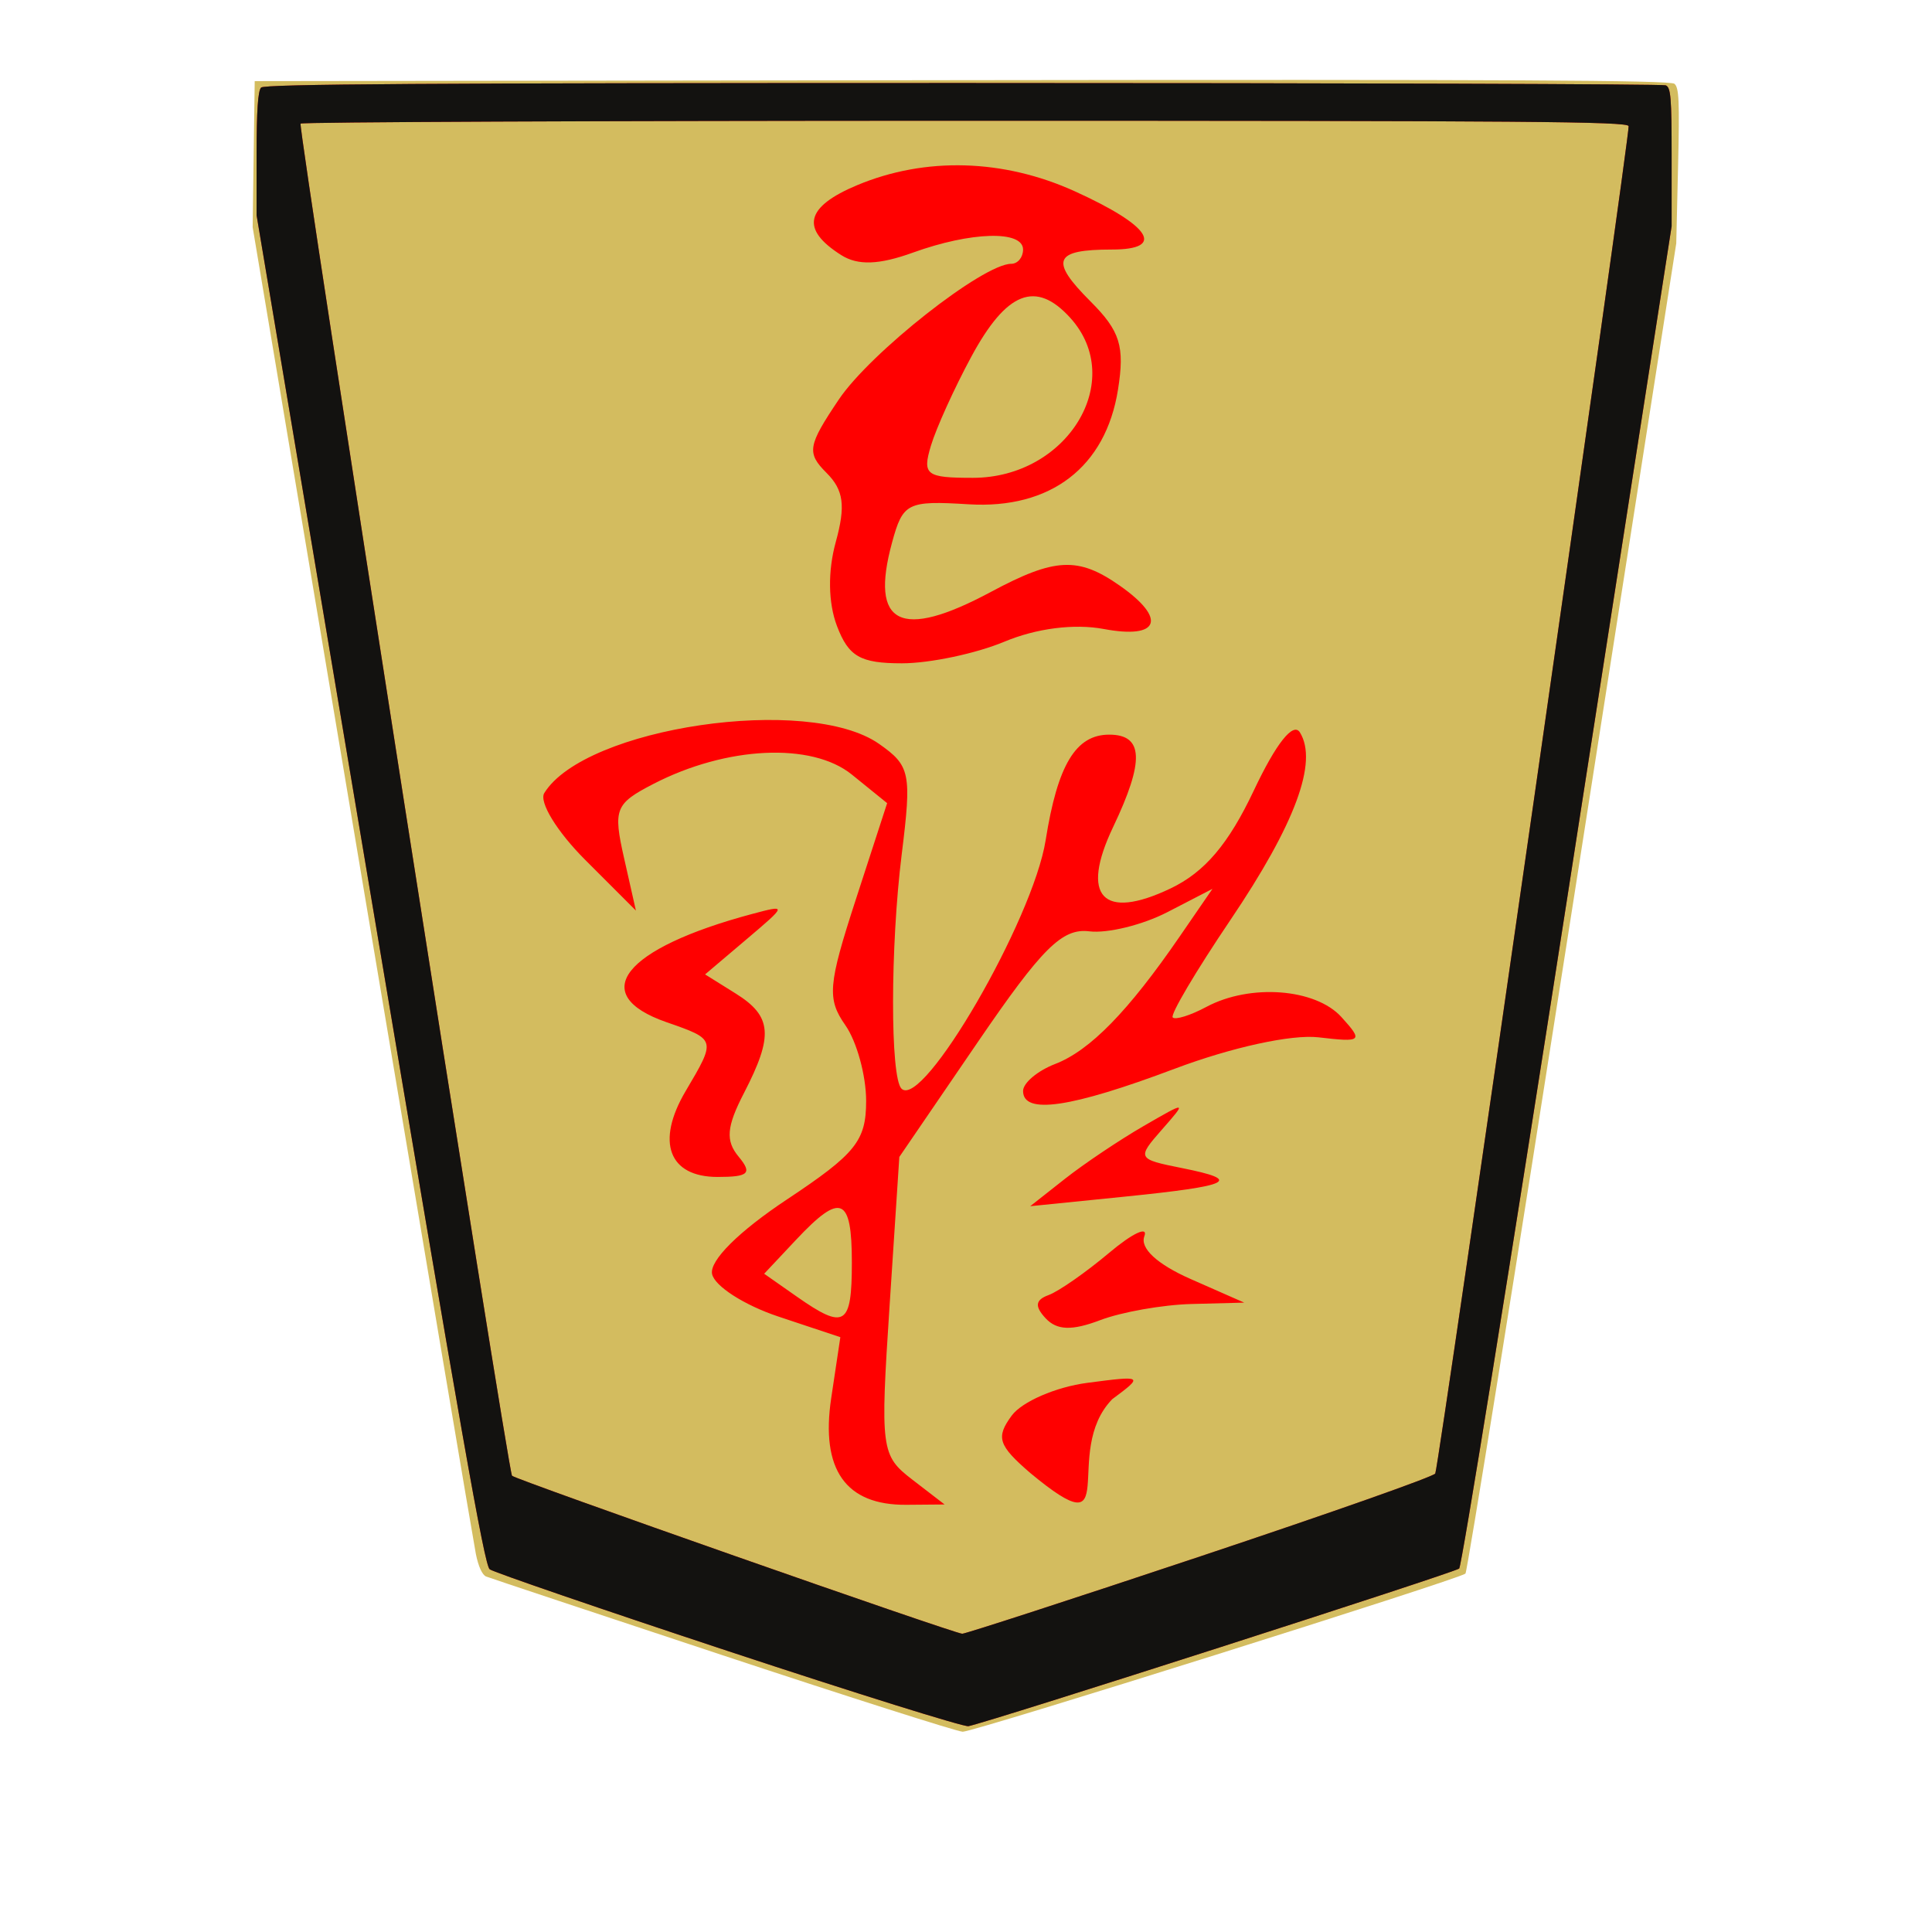
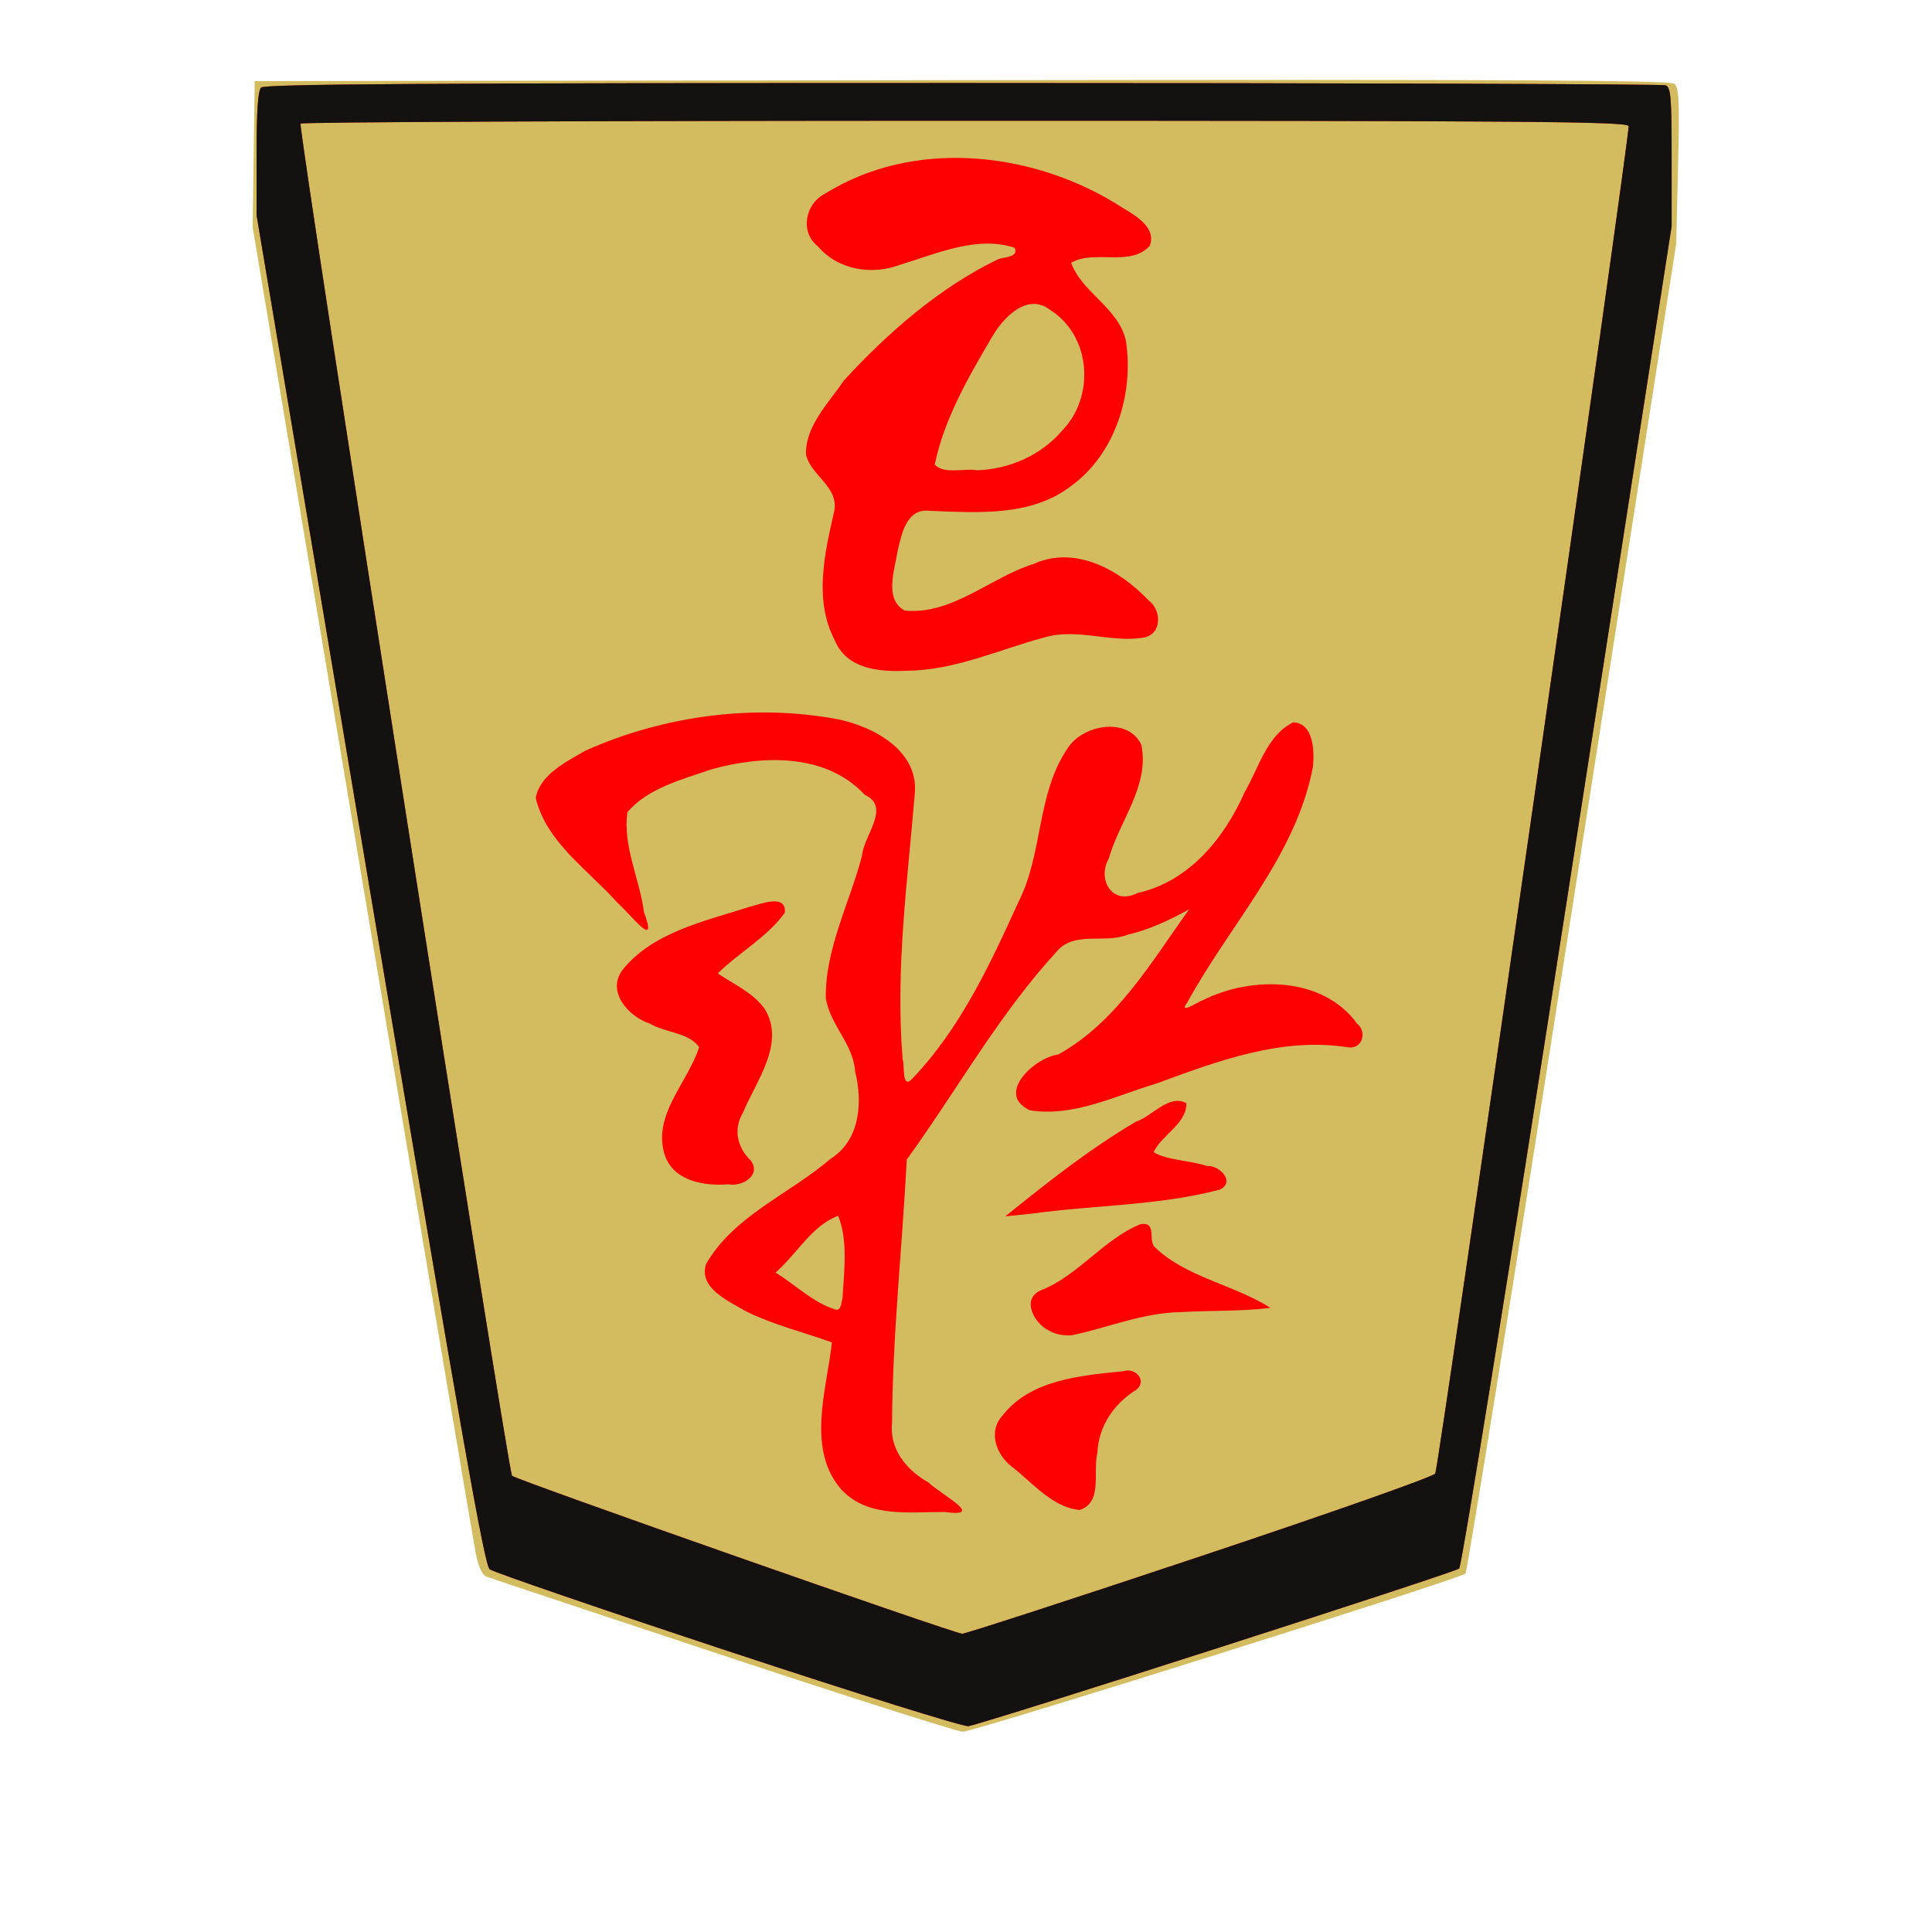
<svg xmlns="http://www.w3.org/2000/svg" id="svg2" version="1.1" width="512" height="512">
  <defs id="defs6" />
  <g id="g3301">
    <path style="fill:#d3bc5f" d="m 191.5,438.66 c -33.55,-11.108 -61.75,-20.497 -62.666,-20.864 -1.034,-0.415 -2.068,-2.685 -2.726,-5.982 -0.583,-2.923 -14.131,-83.23 -30.106,-178.46 L 66.956,60.207 67.228,40.853 67.5,21.5 254.894,21.247 c 145.131,-0.196 187.722,0.019 188.848,0.954 1.215,1.008 1.374,4.579 0.968,21.753 L 444.225,64.5 416.724,240.338 c -15.125,96.711 -27.888,176.217 -28.362,176.68 -1.45,1.415 -130.433,41.987 -133.238,41.91 -1.443,-0.04 -30.074,-9.16 -63.624,-20.268 z" id="path2993" />
    <g transform="matrix(-1,0,0,-1,-116.6902,482.844)" id="g3246">
-       <path style="fill:#ff0000" d="m -401.526,432.148 c -20.171,-9.16 -24.167,-15.435 -9.827,-15.435 15.392,0 16.568,-2.847 5.674,-13.741 -7.867,-7.867 -9.121,-11.892 -7.289,-23.403 3.266,-20.52 17.853,-31.704 39.606,-30.366 16.228,0.998 17.395,0.414 20.271,-10.144 5.947,-21.829 -2.236,-25.923 -26.173,-13.093 -16.986,9.104 -23.141,9.406 -34.176,1.676 -12.543,-8.786 -10.529,-14.26 4.229,-11.491 7.824,1.468 17.852,0.189 26.346,-3.36 7.543,-3.152 19.766,-5.73 27.163,-5.73 11.017,0 14.127,1.784 17.2,9.866 2.344,6.165 2.464,14.527 0.321,22.291 -2.648,9.592 -2.091,13.764 2.446,18.301 5.314,5.314 5.003,7.175 -3.25,19.453 -8.361,12.438 -38.251,35.961 -45.695,35.961 -1.723,0 -3.133,1.702 -3.133,3.781 0,5.145 13.776,4.758 29.203,-0.82 8.958,-3.239 14.567,-3.439 18.949,-0.675 10.934,6.897 9.595,12.794 -4.215,18.564 -18.045,7.54 -38.74,6.953 -57.65,-1.634 z m 27.431,-43.836 c 4.482,-8.295 9.298,-18.911 10.703,-23.59 2.32,-7.724 1.298,-8.508 -11.105,-8.508 -25.067,0 -40.815,25.83 -25.838,42.38 9.114,10.071 16.89,7.024 26.24,-10.282 z m -87.093,-99.578 c -4.84,-7.832 1.255,-24.27 18.429,-49.698 9.116,-13.498 15.996,-25.121 15.287,-25.829 -0.708,-0.708 -4.724,0.552 -8.925,2.8 -11.592,6.204 -28.918,4.896 -35.794,-2.702 -5.805,-6.415 -5.47,-6.711 6.071,-5.364 7.126,0.832 23.022,-2.641 38.148,-8.335 27.535,-10.364 40.156,-12.214 40.156,-5.886 0,2.131 -3.828,5.354 -8.508,7.161 -9.226,3.564 -19.353,13.929 -32.983,33.757 l -8.698,12.653 11.929,-6.169 c 6.561,-3.393 15.877,-5.684 20.702,-5.091 7.196,0.884 12.512,-4.395 29.562,-29.355 l 20.789,-30.432 2.585,-39.445 c 2.493,-38.042 2.28,-39.68 -5.999,-46.051 l -8.584,-6.607 10.128,-0.084 c 16.099,-0.134 22.765,9.326 19.923,28.274 l -2.421,16.142 16.434,5.476 c 9.039,3.012 16.941,8.093 17.562,11.291 0.687,3.538 -7.084,11.265 -19.851,19.74 -18.234,12.103 -20.979,15.52 -20.979,26.116 0,6.705 2.478,15.728 5.506,20.051 4.901,6.997 4.595,10.663 -2.784,33.357 l -8.29,25.497 9.357,7.576 c 10.622,8.601 33.232,7.528 52.617,-2.496 10.112,-5.229 10.674,-6.649 7.754,-19.594 l -3.148,-13.956 13.452,13.452 c 7.461,7.461 12.284,15.341 10.83,17.694 -10.786,17.452 -69.985,26.154 -88.709,13.04 -8.291,-5.808 -8.689,-7.747 -6.01,-29.304 3.03,-24.379 3.061,-59.068 0.056,-62.073 -5.639,-5.639 -34.853,44.71 -38.205,65.843 -3.167,19.969 -7.985,27.972 -16.838,27.972 -9.111,0 -9.406,-6.942 -1.039,-24.487 8.784,-18.421 2.775,-24.855 -15.205,-16.281 -9.048,4.315 -15.364,11.741 -22.086,25.968 -5.92,12.529 -10.457,18.238 -12.224,15.38 z m 133.489,-134.402 8.497,-9.045 -8.68,-6.079 c -12.684,-8.884 -14.559,-7.719 -14.559,9.045 0,17.459 2.919,18.663 14.741,6.079 z m 13.214,79.554 10.94,-9.27 -8.105,-5.061 c -9.652,-6.028 -10.078,-11.145 -2.195,-26.388 4.608,-8.91 4.922,-12.617 1.428,-16.827 -3.692,-4.449 -2.714,-5.4 5.553,-5.4 12.961,0 16.422,9.29 8.473,22.746 -8.117,13.741 -8.139,13.663 5.105,18.279 21.061,7.342 11.414,19.529 -22.687,28.66 -9.333,2.499 -9.314,2.414 1.488,-6.739 z m -110.061,-50.474 c 6.596,-7.517 6.474,-7.749 -5.33,-10.109 -16.31,-3.262 -13.374,-4.698 15.594,-7.629 l 24.577,-2.486 -9.203,7.252 c -5.062,3.989 -14.42,10.27 -20.796,13.959 -11.578,6.698 -11.585,6.697 -4.842,-0.987 z m 4.591,-28.194 c 1.201,-3.174 -3.397,-7.418 -12.273,-11.329 l -14.193,-6.254 13.933,-0.363 c 7.663,-0.2 18.575,-2.128 24.248,-4.285 7.449,-2.832 11.457,-2.701 14.425,0.473 2.979,3.184 2.771,4.884 -0.755,6.174 -2.676,0.979 -9.915,6.028 -16.085,11.22 -6.17,5.192 -10.355,7.156 -9.299,4.365 z m 8.509,-43.171 c 13.776,-14.196 -3.586,-40.55 21.719,-19.567 8.504,7.343 9.178,9.425 4.925,15.211 -2.71,3.687 -11.727,7.595 -20.039,8.685 -14.844,1.946 -14.961,1.869 -6.605,-4.329 z" id="path3244" />
+       <path style="fill:#ff0000" d="m -367.062,82.156 c -11.081,-1.566 0.936,4.584 4.368,7.852 5.765,3.258 10.346,8.778 9.6,15.773 -0.139,23.301 -2.688,46.521 -3.906,69.781 -13.193,18.197 -24.314,38.29 -39.469,54.812 -4.762,6.023 -12.793,2.229 -19.094,4.781 -5.776,1.309 -11.109,3.876 -16.281,6.719 10.036,-13.933 19.219,-29.908 34.688,-38.469 6.283,-0.809 16.841,-10.533 7.5,-14.812 -11.504,-1.838 -22.729,3.887 -33.538,7.115 -16.181,5.947 -33.242,12.379 -50.774,9.573 -3.759,-0.52 -5.121,4.113 -2.344,6.312 9.139,12.602 28.03,12.601 40.844,6.188 1.279,-0.393 6.69,-4.027 4.125,-0.594 -11.261,20.656 -28.784,38.733 -33.283,62.398 -0.409,4.056 -0.257,11.664 5.221,11.821 6.998,-3.363 9.153,-12.191 12.875,-18.5 5.39,-12.257 14.815,-23.74 28.406,-26.719 6.723,-3.43 10.781,3.626 7.562,9.219 -2.78,9.915 -10.859,19.216 -8.594,30.062 3.592,7.604 15.774,5.292 19.625,-1.062 8.174,-12.078 6.39,-27.797 12.969,-40.656 7.536,-16.577 15.415,-33.518 28.125,-46.781 2.853,-3.03 1.942,3.675 2.531,5.125 1.969,23.56 -1.267,47.076 -3.219,70.5 -1.011,11.372 10.957,17.718 20.469,19.656 22.311,4.152 46.122,0.901 66.781,-8.312 5.053,-2.942 11.987,-6.25 13.219,-12.531 -2.749,-11.738 -13.94,-19.112 -21.598,-27.732 -3.713,-3.279 -10.966,-12.998 -7.1,-2.575 1.135,8.833 5.692,17.576 4.386,26.525 -5.497,6.427 -14.57,8.649 -22.281,11.344 -13.454,3.725 -30.249,4.368 -40.599,-6.747 -7.067,-3.243 0.287,-10.759 0.73,-16.227 3.262,-12.401 9.714,-24.513 9.588,-37.495 -0.96,-7.123 -7.35,-12.306 -7.781,-19.656 -2.05,-8.114 -1.292,-18.206 6.438,-23.031 10.883,-9.369 25.708,-15.116 33.062,-27.938 2.087,-6.375 -5.964,-9.824 -10.312,-12.406 -7.302,-3.69 -15.34,-5.606 -23.031,-8.375 1.365,-12.587 6.905,-28.359 -2.625,-39.125 -7.003,-7.438 -18.114,-5.776 -27.281,-5.812 z m -35.719,0.531 c -6.264,1.911 -3.455,10.31 -4.733,15.15 -0.303,7.116 -4.401,13.031 -10.329,16.725 -2.961,2.379 0.264,5.939 3.344,4.906 11.176,-1.123 24.705,-2.18 32.125,-11.75 3.994,-4.335 1.587,-10.631 -2.685,-13.729 -5.291,-4.136 -10.623,-10.663 -17.721,-11.303 z m 1.938,46.312 c -9.465,2.009 -18.851,5.981 -28.781,6.125 -7.914,0.471 -15.868,0.144 -23.75,1.125 9.716,6.19 22.551,8.135 30.781,16.219 1.62,1.979 -0.699,6.612 3.625,5.969 9.86,-3.963 16.617,-13.778 26.594,-17.594 5.121,-2.395 1.499,-8.845 -2.281,-10.594 -1.85,-1.117 -4.045,-1.421 -6.188,-1.25 z m 62.562,6.75 c 6.046,1.769 10.688,6.591 16.062,9.844 -5.546,4.818 -9.65,12.479 -16.594,15.062 -2.677,-6.631 -1.534,-14.777 -1.156,-21.844 0.352,-0.938 0.234,-3.148 1.688,-3.062 z m -51.625,25.438 c -16.604,2.313 -33.785,2.122 -50,6.375 -4.311,1.971 -0.004,6.558 3.344,6.281 4.408,1.513 10.753,1.497 14.156,3.688 -2.258,4.643 -8.782,7.508 -8.688,12.969 4.63,2.484 9.065,-3.49 13.299,-4.883 12.348,-7.224 23.531,-16.14 34.701,-25.117 -2.271,0.229 -4.542,0.458 -6.812,0.688 z m 80.188,7.812 c -3.618,-0.749 -8.856,2.391 -5.906,6.312 3.495,3.374 4.69,8.228 2.062,12.625 -3.459,8.368 -11.556,18.658 -5.625,27.75 3.097,4.191 8.042,6.326 12.281,9.188 -5.671,5.602 -13.201,9.653 -17.781,16.125 -0.367,5.166 6.512,2.183 9.25,1.562 11.856,-3.836 25.771,-6.671 33.875,-16.875 4.137,-5.817 -1.794,-12.3 -7.312,-14.094 -3.997,-2.426 -10.351,-2.334 -13.094,-6.25 2.906,-9.314 12.641,-18.134 9.031,-28.844 -2.479,-6.737 -10.493,-8.022 -16.781,-7.5 z m -47.469,136.094 c -12.68,0.15 -24.307,5.615 -36.125,8.781 -8.77,2.662 -17.686,-1.466 -26.469,0 -4.886,0.851 -4.801,7.31 -1.281,9.875 7.501,7.968 19.343,14.652 30.344,9.688 11.5,-3.551 21.625,-13.596 34.219,-12.406 5.559,2.872 2.7,10.878 1.969,15.594 -1.041,4.464 -2.287,11.583 -8.5,10.844 -12.747,-0.474 -26.925,-1.623 -37.625,6.656 -11.661,8.528 -16.58,24.478 -14.406,38.438 1.941,8.708 11.691,12.787 14.5,20.625 -6.13,3.648 -15.65,-1.231 -20.844,4.531 -2.038,5.662 5.556,8.808 9.25,11.344 22.767,13.775 53.55,16.945 76.75,2.5 5.291,-2.601 6.831,-10.186 2,-13.969 -5.381,-6.373 -14.42,-7.752 -21.996,-4.864 -9.556,2.879 -20.168,7.732 -30.16,4.457 -1.219,-2.494 2.709,-2.467 4.281,-3 15.674,-7.561 29.182,-19.412 40.938,-32.156 3.999,-5.984 10.244,-11.984 10.062,-19.656 -1.334,-5.728 -9.04,-8.607 -7.406,-15.375 2.507,-10.961 5.302,-23.226 -0.188,-33.75 -3.157,-7.852 -11.994,-8.512 -19.312,-8.156 z m -18.375,53.125 c 3.355,0.586 8.746,-1.143 11.156,1.5 -2.515,12.226 -9.085,23.446 -15.362,34.148 -2.973,4.957 -9.24,11.503 -15.263,6.821 -10.899,-6.934 -11.88,-23.052 -3.094,-32 5.555,-6.553 14.137,-10.237 22.562,-10.469 z" id="path3244" />
    </g>
    <path style="fill:#f21914" d="m 193,437.572 c -33.825,-11.179 -62.279,-20.944 -63.232,-21.699 -1.397,-1.108 -7.527,-35.88 -31.75,-180.098 L 68,57.05 68,40.725 C 68,29.361 68.365,24.035 69.2,23.2 70.125,22.275 112.782,22 255.118,22 c 101.595,0 185.43,0.273 186.3,0.607 C 442.781,23.13 443,25.755 443,41.58 l 0,18.366 -27.552,177.277 c -15.571,100.187 -28.073,177.791 -28.75,178.459 -1.029,1.016 -124.107,40.549 -130.05,41.773 C 255.466,457.699 226.825,448.751 193,437.572 z m 125.171,-25.141 c 34.9,-11.644 61.897,-21.166 62.192,-21.935 1.117,-2.911 51.75,-355.76 51.24,-357.087 C 431.141,32.204 405.624,32 255.59,32 159.081,32 79.908,32.34 79.651,32.756 78.929,33.924 134.621,390.021 135.693,391.093 c 1.098,1.098 117.065,41.791 119.307,41.865 0.825,0.027 29.252,-9.21 63.171,-20.526 z" id="path2991" />
    <path style="fill:#131210" d="m 193,437.572 c -33.825,-11.179 -62.279,-20.944 -63.232,-21.699 -1.397,-1.108 -7.527,-35.88 -31.75,-180.098 L 68,57.05 68,40.725 C 68,29.361 68.365,24.035 69.2,23.2 70.125,22.275 112.782,22 255.118,22 c 101.595,0 185.43,0.273 186.3,0.607 C 442.781,23.13 443,25.755 443,41.58 l 0,18.366 -27.552,177.277 c -15.571,100.187 -28.073,177.791 -28.75,178.459 -1.029,1.016 -124.107,40.549 -130.05,41.773 C 255.466,457.699 226.825,448.751 193,437.572 z m 125.171,-25.141 c 34.9,-11.644 61.897,-21.166 62.192,-21.935 1.117,-2.911 51.75,-355.76 51.24,-357.087 C 431.141,32.204 405.624,32 255.59,32 159.081,32 79.908,32.34 79.651,32.756 78.929,33.924 134.621,390.021 135.693,391.093 c 1.098,1.098 117.065,41.791 119.307,41.865 0.825,0.027 29.252,-9.21 63.171,-20.526 z" id="path2989" />
    <g id="g4439" transform="matrix(4.423884,0,0,4.100738,-30.23821,-33.39131)">
      <g id="g10964" transform="matrix(-1,0,0,-1,126.5034,125.3586)" style="fill:#ff0000">
        <g id="g2075" transform="matrix(0.786183,0,0,0.935199,12.88314,7.493534)" style="fill:#ff0000" />
        <g id="g2872" transform="matrix(1.036664,-0.02174942,0.02123065,1.061995,-3.652085,-1.466228)" style="fill:#ff0000" />
      </g>
    </g>
  </g>
</svg>
